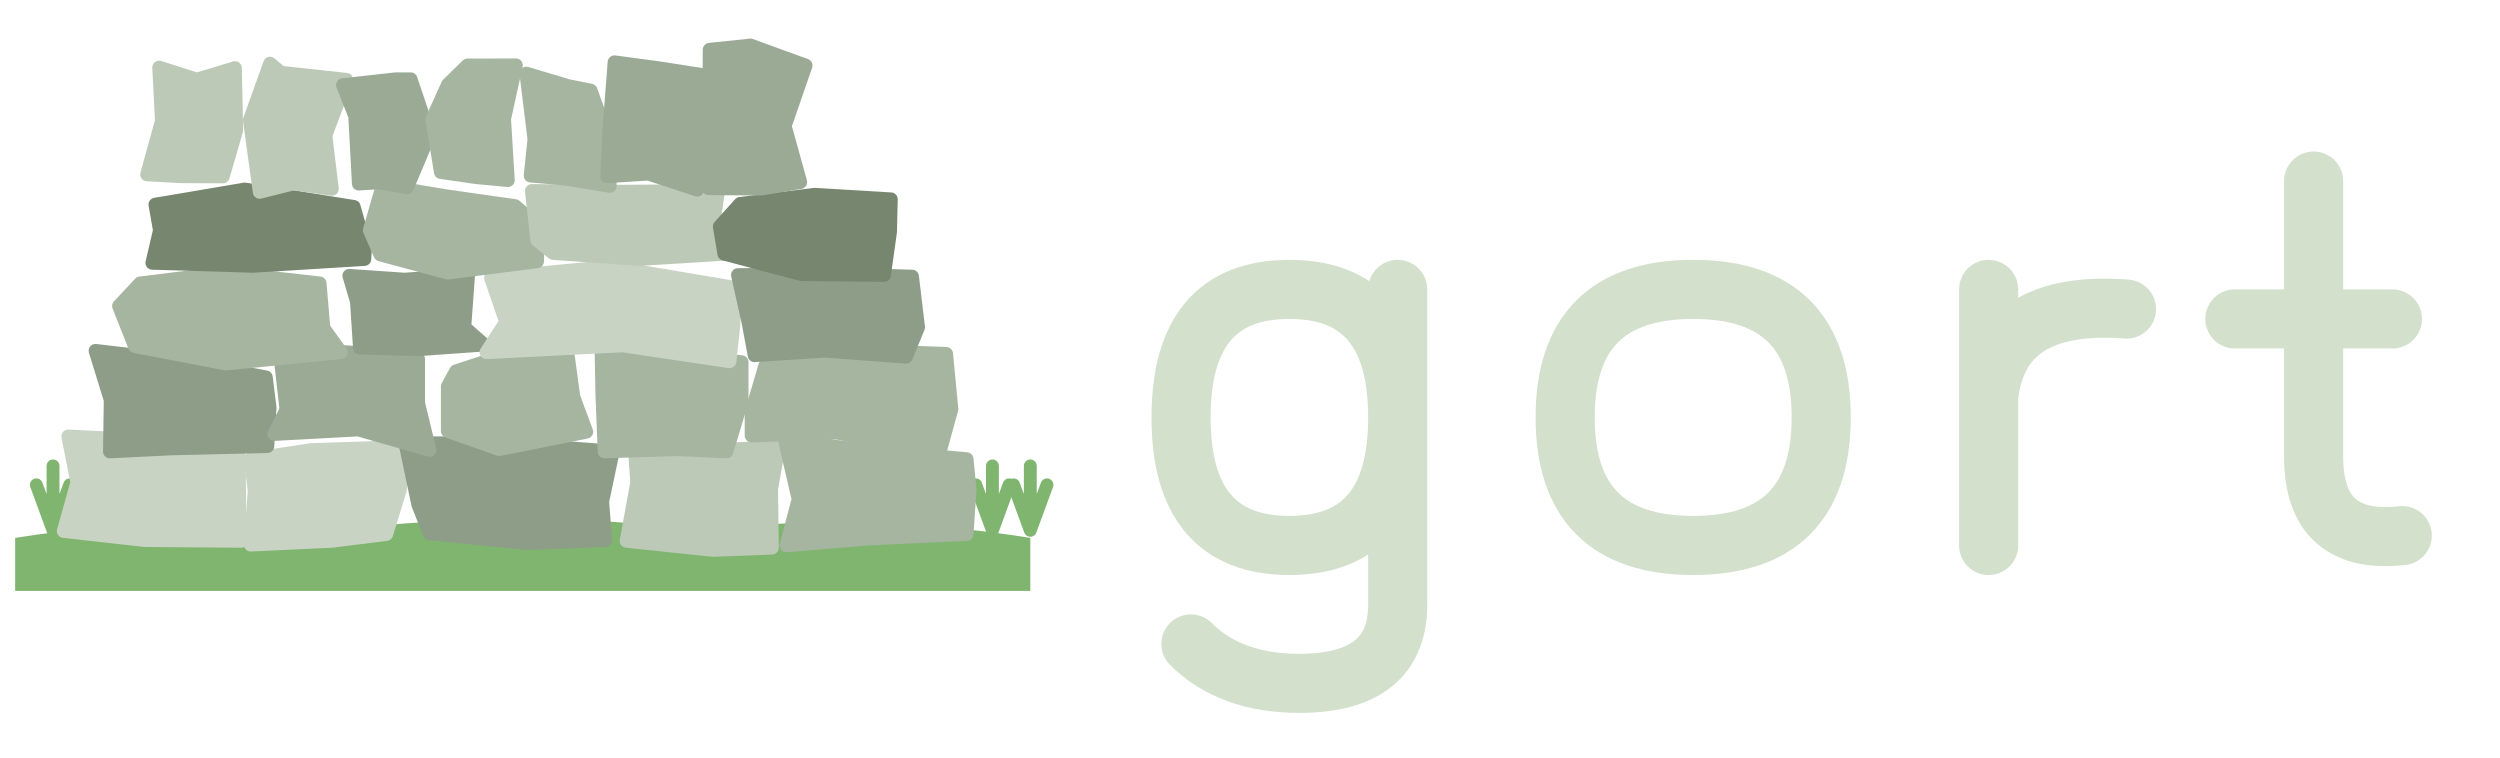
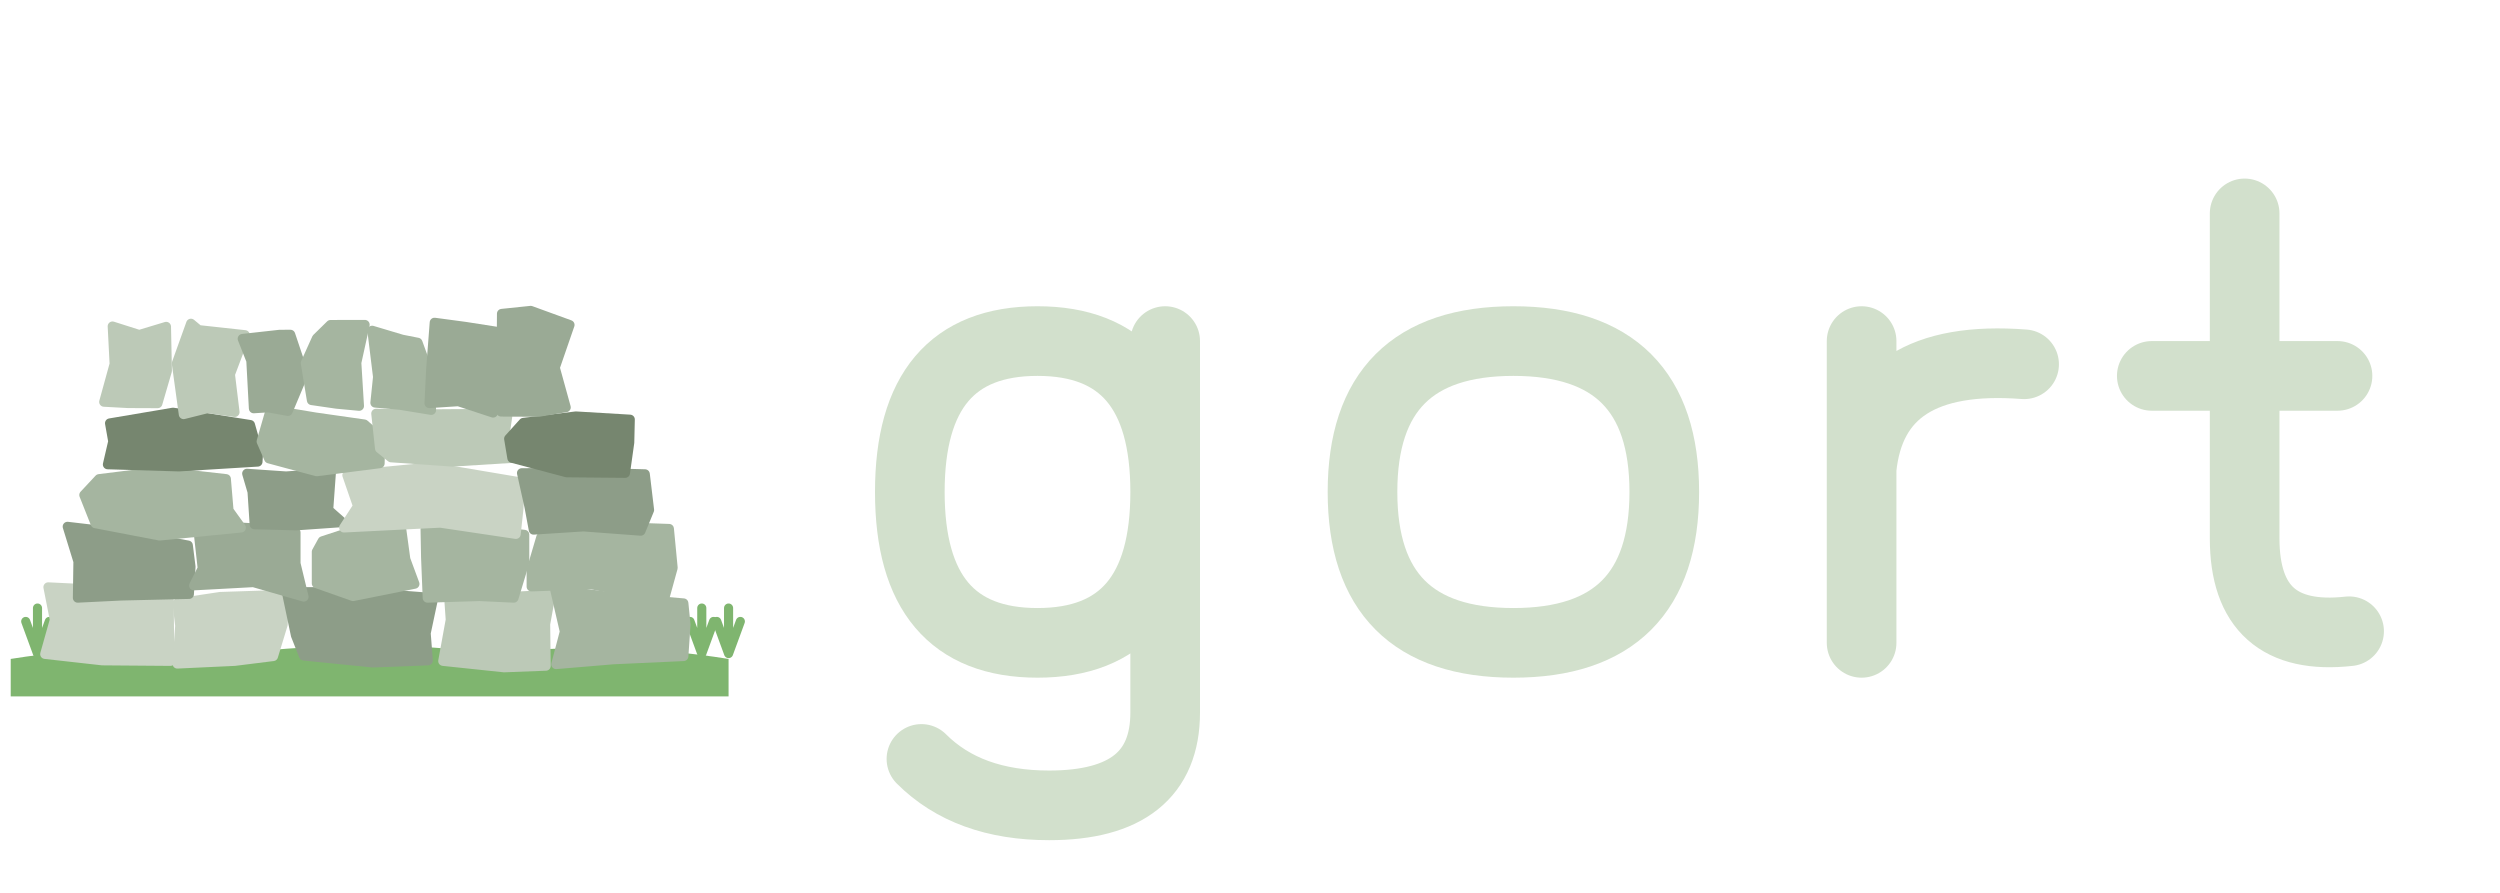
- <svg xmlns="http://www.w3.org/2000/svg" viewBox="-10 -2 330 100" role="img">
-   <path d="M-8 69 Q14 65.5 34 68 Q60 65 82 68 Q104 65.5 126 69 L126 76 L-8 76Z" fill="#7FB56F" />
-   <path d="M-3 68 l-2.2 -6 M-3 68 l0 -8.5 M-3 68 l2.2 -6" stroke="#7FB56F" stroke-width="1.7" stroke-linecap="round" fill="none" />
-   <path d="M3 68 l-2.2 -6 M3 68 l0 -8.5 M3 68 l2.2 -6" stroke="#7FB56F" stroke-width="1.7" stroke-linecap="round" fill="none" />
-   <path d="M121 68 l-2.2 -6 M121 68 l0 -8.5 M121 68 l2.2 -6" stroke="#7FB56F" stroke-width="1.7" stroke-linecap="round" fill="none" />
-   <path d="M126 68 l-2.2 -6 M126 68 l0 -8.5 M126 68 l2.2 -6" stroke="#7FB56F" stroke-width="1.7" stroke-linecap="round" fill="none" />
-   <path d="M-1.0 55.6 L9.3 56.1 L21.5 55.5 L21.6 65.3 L21.8 69.4 L9.1 69.3 L-1.6 68.1 L0.2 61.7Z" fill="#C9D3C4" stroke="#C9D3C4" stroke-width="1.8" stroke-linejoin="round" />
-   <path d="M23.1 58.6 L31.1 57.4 L43.1 57.0 L42.8 62.6 L41.0 68.5 L33.8 69.4 L23.1 69.9 L23.6 62.8Z" fill="#C9D3C4" stroke="#C9D3C4" stroke-width="1.8" stroke-linejoin="round" />
-   <path d="M43.5 56.5 L56.7 56.5 L70.9 57.6 L69.5 64.2 L69.9 69.3 L59.6 69.7 L46.7 68.4 L45.2 64.6Z" fill="#8D9D88" stroke="#8D9D88" stroke-width="1.8" stroke-linejoin="round" />
-   <path d="M73.8 57.4 L81.3 57.6 L92.8 57.0 L91.8 62.5 L91.9 70.3 L84.1 70.6 L72.7 69.4 L74.1 61.7Z" fill="#BCC9B7" stroke="#BCC9B7" stroke-width="1.8" stroke-linejoin="round" />
-   <path d="M93.6 56.1 L103.8 57.4 L117.6 58.6 L118.0 62.6 L117.6 68.5 L104.5 69.1 L93.8 70.0 L95.4 63.9Z" fill="#A5B5A0" stroke="#A5B5A0" stroke-width="1.8" stroke-linejoin="round" />
-   <path d="M2.6 44.3 L12.8 45.5 L25.1 47.8 L25.6 51.8 L25.3 56.9 L12.6 57.2 L4.5 57.6 L4.6 50.8Z" fill="#8D9D88" stroke="#8D9D88" stroke-width="1.8" stroke-linejoin="round" />
-   <path d="M26.9 44.0 L37.7 44.6 L45.2 45.4 L45.2 51.2 L46.7 57.4 L37.3 54.7 L26.2 55.3 L27.8 52.1Z" fill="#9AAA95" stroke="#9AAA95" stroke-width="1.8" stroke-linejoin="round" />
-   <path d="M50.2 47.0 L56.6 44.9 L64.8 43.8 L65.7 50.4 L67.4 55.0 L55.9 57.3 L49.1 54.9 L49.1 49.0Z" fill="#A5B5A0" stroke="#A5B5A0" stroke-width="1.8" stroke-linejoin="round" />
-   <path d="M69.4 44.8 L76.4 44.5 L87.9 45.8 L87.9 51.0 L85.9 57.6 L79.5 57.3 L69.8 57.6 L69.5 50.1Z" fill="#A5B5A0" stroke="#A5B5A0" stroke-width="1.8" stroke-linejoin="round" />
-   <path d="M91.0 46.3 L100.5 44.2 L114.9 44.7 L115.6 52.0 L114.0 57.8 L100.4 55.1 L89.2 55.5 L89.2 52.4Z" fill="#A5B5A0" stroke="#A5B5A0" stroke-width="1.8" stroke-linejoin="round" />
-   <path d="M8.5 35.4 L19.8 34.0 L32.2 35.4 L32.7 41.3 L35.0 44.5 L19.8 46.0 L7.8 43.7 L5.7 38.4Z" fill="#A5B5A0" stroke="#A5B5A0" stroke-width="1.8" stroke-linejoin="round" />
-   <path d="M36.1 34.4 L43.4 34.9 L51.8 34.3 L51.3 41.2 L53.9 43.5 L45.3 44.1 L37.5 43.9 L37.1 37.8Z" fill="#8D9D88" stroke="#8D9D88" stroke-width="1.8" stroke-linejoin="round" />
-   <path d="M54.8 34.7 L70.5 33.2 L87.1 36.0 L86.8 41.1 L86.3 45.7 L72.2 43.6 L54.2 44.5 L56.8 40.5Z" fill="#C9D3C4" stroke="#C9D3C4" stroke-width="1.8" stroke-linejoin="round" />
-   <path d="M87.4 34.3 L99.5 34.2 L110.4 34.5 L111.2 41.2 L109.6 45.1 L98.9 44.3 L89.6 44.9 L88.8 40.6Z" fill="#8D9D88" stroke="#8D9D88" stroke-width="1.8" stroke-linejoin="round" />
-   <path d="M10.5 25.0 L22.3 23.0 L36.7 25.3 L38.2 30.6 L38.1 32.2 L23.4 33.1 L10.1 32.7 L11.1 28.4Z" fill="#76866F" stroke="#76866F" stroke-width="1.8" stroke-linejoin="round" />
-   <path d="M40.5 22.5 L48.9 23.9 L58.0 25.2 L61.0 27.8 L60.9 32.5 L49.1 34.0 L40.2 31.6 L38.8 28.4Z" fill="#A5B5A0" stroke="#A5B5A0" stroke-width="1.8" stroke-linejoin="round" />
-   <path d="M60.2 23.2 L71.2 23.3 L84.8 23.2 L84.1 28.0 L85.7 31.5 L74.4 32.2 L63.0 31.4 L60.9 29.7Z" fill="#BCC9B7" stroke="#BCC9B7" stroke-width="1.8" stroke-linejoin="round" />
-   <path d="M87.7 24.9 L97.5 23.7 L107.6 24.3 L107.5 28.6 L106.7 34.3 L95.8 34.2 L85.6 31.5 L85.0 27.9Z" fill="#76866F" stroke="#76866F" stroke-width="1.8" stroke-linejoin="round" />
-   <path d="M10.4 7.3 L15.5 8.5 L20.4 6.6 L21.2 14.8 L19.9 21.0 L14.4 21.4 L9.9 21.5 L11.3 14.3Z" fill="#BCC9B7" stroke="#BCC9B7" stroke-width="1.8" stroke-linejoin="round" transform="rotate(4.4 15.8 14.9)" />
-   <path d="M25.1 6.6 L26.6 7.7 L35.3 8.1 L33.0 15.6 L34.3 22.6 L29.2 22.2 L24.8 23.6 L22.9 14.2Z" fill="#BCC9B7" stroke="#BCC9B7" stroke-width="1.8" stroke-linejoin="round" transform="rotate(3.6 28.7 15.1)" />
-   <path d="M35.0 9.5 L41.9 8.4 L43.9 8.3 L46.7 15.5 L44.1 22.6 L40.4 22.1 L37.7 22.4 L36.8 13.5Z" fill="#9AAA95" stroke="#9AAA95" stroke-width="1.8" stroke-linejoin="round" transform="rotate(2.7 40.8 15.0)" />
-   <path d="M49.4 9.0 L52.1 6.6 L58.5 6.9 L56.6 13.9 L56.7 22.0 L52.5 21.4 L47.9 20.5 L47.1 13.5Z" fill="#A5B5A0" stroke="#A5B5A0" stroke-width="1.8" stroke-linejoin="round" transform="rotate(-2.8 52.5 14.8)" />
-   <path d="M59.8 7.5 L65.3 9.4 L68.2 10.1 L70.2 16.4 L70.2 22.8 L64.4 21.6 L59.8 21.0 L60.5 16.2Z" fill="#A5B5A0" stroke="#A5B5A0" stroke-width="1.8" stroke-linejoin="round" transform="rotate(-2.4 64.4 15.5)" />
-   <path d="M70.6 6.6 L76.4 7.0 L83.0 7.6 L82.3 16.3 L82.6 22.7 L76.0 21.0 L70.6 21.7 L70.5 15.4Z" fill="#9AAA95" stroke="#9AAA95" stroke-width="1.8" stroke-linejoin="round" transform="rotate(3.7 76.9 14.3)" />
-   <path d="M83.6 4.6 L89.0 4.0 L96.3 6.6 L93.6 14.6 L95.7 22.0 L90.6 22.9 L83.6 22.9 L83.6 14.2Z" fill="#9AAA95" stroke="#9AAA95" stroke-width="1.8" stroke-linejoin="round" transform="rotate(0.4 89.7 13.7)" />
-   <g transform="translate(21.1 2.4) scale(1.3)">
+ <svg xmlns="http://www.w3.org/2000/svg" viewBox="-6 -2 280 100" role="img">
+   <g transform="translate(0 76) scale(0.6) translate(0 -76)">
+     <path d="M-8 69 Q14 65.5 34 68 Q60 65 82 68 Q104 65.5 126 69 L126 76 L-8 76Z" fill="#7FB56F" />
+     <path d="M-3 68 l-2.2 -6 M-3 68 l0 -8.5 M-3 68 l2.2 -6" stroke="#7FB56F" stroke-width="1.7" stroke-linecap="round" fill="none" />
+     <path d="M3 68 l-2.2 -6 M3 68 l0 -8.5 M3 68 l2.2 -6" stroke="#7FB56F" stroke-width="1.7" stroke-linecap="round" fill="none" />
+     <path d="M121 68 l-2.2 -6 M121 68 l0 -8.5 M121 68 l2.2 -6" stroke="#7FB56F" stroke-width="1.7" stroke-linecap="round" fill="none" />
+     <path d="M126 68 l-2.2 -6 M126 68 l0 -8.5 M126 68 l2.2 -6" stroke="#7FB56F" stroke-width="1.7" stroke-linecap="round" fill="none" />
+     <path d="M-1.0 55.6 L9.3 56.1 L21.5 55.5 L21.6 65.3 L21.8 69.4 L9.1 69.3 L-1.6 68.1 L0.2 61.7Z" fill="#C9D3C4" stroke="#C9D3C4" stroke-width="1.8" stroke-linejoin="round" />
+     <path d="M23.1 58.6 L31.1 57.4 L43.1 57.0 L42.8 62.6 L41.0 68.5 L33.8 69.4 L23.1 69.9 L23.6 62.8Z" fill="#C9D3C4" stroke="#C9D3C4" stroke-width="1.8" stroke-linejoin="round" />
+     <path d="M43.5 56.5 L56.7 56.5 L70.9 57.6 L69.5 64.2 L69.9 69.3 L59.6 69.7 L46.7 68.4 L45.2 64.6Z" fill="#8D9D88" stroke="#8D9D88" stroke-width="1.8" stroke-linejoin="round" />
+     <path d="M73.8 57.4 L81.3 57.6 L92.8 57.0 L91.8 62.5 L91.9 70.3 L84.1 70.6 L72.7 69.4 L74.1 61.7Z" fill="#BCC9B7" stroke="#BCC9B7" stroke-width="1.8" stroke-linejoin="round" />
+     <path d="M93.6 56.1 L103.8 57.4 L117.6 58.6 L118.0 62.6 L117.6 68.5 L104.5 69.1 L93.8 70.0 L95.4 63.9Z" fill="#A5B5A0" stroke="#A5B5A0" stroke-width="1.8" stroke-linejoin="round" />
+     <path d="M2.6 44.3 L12.8 45.5 L25.1 47.8 L25.6 51.8 L25.3 56.9 L12.6 57.2 L4.5 57.6 L4.6 50.8Z" fill="#8D9D88" stroke="#8D9D88" stroke-width="1.8" stroke-linejoin="round" />
+     <path d="M26.9 44.0 L37.7 44.6 L45.2 45.4 L45.2 51.2 L46.7 57.4 L37.3 54.7 L26.2 55.3 L27.8 52.1Z" fill="#9AAA95" stroke="#9AAA95" stroke-width="1.8" stroke-linejoin="round" />
+     <path d="M50.2 47.0 L56.6 44.9 L64.8 43.8 L65.7 50.4 L67.4 55.0 L55.9 57.3 L49.1 54.9 L49.1 49.0Z" fill="#A5B5A0" stroke="#A5B5A0" stroke-width="1.8" stroke-linejoin="round" />
+     <path d="M69.4 44.8 L76.4 44.5 L87.9 45.8 L87.9 51.0 L85.9 57.6 L79.5 57.3 L69.8 57.6 L69.5 50.1Z" fill="#A5B5A0" stroke="#A5B5A0" stroke-width="1.8" stroke-linejoin="round" />
+     <path d="M91.0 46.3 L100.5 44.2 L114.9 44.7 L115.6 52.0 L114.0 57.8 L100.4 55.1 L89.2 55.5 L89.2 52.4Z" fill="#A5B5A0" stroke="#A5B5A0" stroke-width="1.8" stroke-linejoin="round" />
+     <path d="M8.5 35.4 L19.8 34.0 L32.2 35.4 L32.7 41.3 L35.0 44.5 L19.8 46.0 L7.8 43.7 L5.7 38.4Z" fill="#A5B5A0" stroke="#A5B5A0" stroke-width="1.8" stroke-linejoin="round" />
+     <path d="M36.1 34.4 L43.4 34.9 L51.8 34.3 L51.3 41.2 L53.9 43.5 L45.3 44.1 L37.5 43.9 L37.1 37.8Z" fill="#8D9D88" stroke="#8D9D88" stroke-width="1.8" stroke-linejoin="round" />
+     <path d="M54.8 34.7 L70.5 33.2 L87.1 36.0 L86.8 41.1 L86.3 45.7 L72.2 43.6 L54.2 44.5 L56.8 40.5Z" fill="#C9D3C4" stroke="#C9D3C4" stroke-width="1.8" stroke-linejoin="round" />
+     <path d="M87.4 34.3 L99.5 34.2 L110.4 34.5 L111.2 41.2 L109.6 45.1 L98.9 44.3 L89.6 44.9 L88.8 40.6Z" fill="#8D9D88" stroke="#8D9D88" stroke-width="1.8" stroke-linejoin="round" />
+     <path d="M10.5 25.0 L22.3 23.0 L36.7 25.3 L38.2 30.6 L38.1 32.2 L23.4 33.1 L10.1 32.7 L11.1 28.4Z" fill="#76866F" stroke="#76866F" stroke-width="1.8" stroke-linejoin="round" />
+     <path d="M40.5 22.5 L48.9 23.9 L58.0 25.2 L61.0 27.8 L60.9 32.5 L49.1 34.0 L40.2 31.6 L38.8 28.4Z" fill="#A5B5A0" stroke="#A5B5A0" stroke-width="1.8" stroke-linejoin="round" />
+     <path d="M60.2 23.2 L71.2 23.3 L84.8 23.2 L84.1 28.0 L85.7 31.5 L74.4 32.2 L63.0 31.4 L60.9 29.7Z" fill="#BCC9B7" stroke="#BCC9B7" stroke-width="1.8" stroke-linejoin="round" />
+     <path d="M87.7 24.9 L97.5 23.7 L107.6 24.3 L107.5 28.6 L106.7 34.3 L95.8 34.2 L85.6 31.5 L85.0 27.9Z" fill="#76866F" stroke="#76866F" stroke-width="1.8" stroke-linejoin="round" />
+     <path d="M10.4 7.3 L15.5 8.5 L20.4 6.6 L21.2 14.8 L19.9 21.0 L14.4 21.4 L9.9 21.5 L11.3 14.3Z" fill="#BCC9B7" stroke="#BCC9B7" stroke-width="1.8" stroke-linejoin="round" transform="rotate(4.4 15.8 14.9)" />
+     <path d="M25.1 6.6 L26.6 7.7 L35.3 8.1 L33.0 15.6 L34.3 22.6 L29.2 22.2 L24.8 23.6 L22.9 14.2Z" fill="#BCC9B7" stroke="#BCC9B7" stroke-width="1.8" stroke-linejoin="round" transform="rotate(3.6 28.7 15.1)" />
+     <path d="M35.0 9.5 L41.9 8.4 L43.9 8.3 L46.7 15.5 L44.1 22.6 L40.4 22.1 L37.7 22.4 L36.8 13.5Z" fill="#9AAA95" stroke="#9AAA95" stroke-width="1.8" stroke-linejoin="round" transform="rotate(2.7 40.8 15.0)" />
+     <path d="M49.4 9.0 L52.1 6.6 L58.5 6.9 L56.6 13.9 L56.7 22.0 L52.5 21.4 L47.9 20.5 L47.1 13.5Z" fill="#A5B5A0" stroke="#A5B5A0" stroke-width="1.8" stroke-linejoin="round" transform="rotate(-2.8 52.5 14.8)" />
+     <path d="M59.8 7.5 L65.3 9.4 L68.2 10.1 L70.2 16.4 L70.2 22.8 L64.4 21.6 L59.8 21.0 L60.5 16.2Z" fill="#A5B5A0" stroke="#A5B5A0" stroke-width="1.8" stroke-linejoin="round" transform="rotate(-2.4 64.4 15.5)" />
+     <path d="M70.6 6.6 L76.4 7.0 L83.0 7.6 L82.3 16.3 L82.6 22.7 L76.0 21.0 L70.6 21.7 L70.5 15.4Z" fill="#9AAA95" stroke="#9AAA95" stroke-width="1.8" stroke-linejoin="round" transform="rotate(3.7 76.9 14.3)" />
+     <path d="M83.6 4.6 L89.0 4.0 L96.3 6.6 L93.6 14.6 L95.7 22.0 L90.6 22.9 L83.6 22.9 L83.6 14.2Z" fill="#9AAA95" stroke="#9AAA95" stroke-width="1.8" stroke-linejoin="round" transform="rotate(0.4 89.7 13.7)" />
+   </g>
+   <g transform="translate(-28.9 2.4) scale(1.3)">
    <path fill="none" stroke="#D2E0CC" stroke-width="6" stroke-linecap="round" stroke-linejoin="round" d="M118 26 V58 Q118 66 108 66 Q101 66 97 62 M118 39 Q118 52 107 52 Q96 52 96 39 Q96 26 107 26 Q118 26 118 39" />
    <path fill="none" stroke="#D2E0CC" stroke-width="6" stroke-linecap="round" stroke-linejoin="round" d="M161 39 Q161 52 148 52 Q135 52 135 39 Q135 26 148 26 Q161 26 161 39" />
    <path fill="none" stroke="#D2E0CC" stroke-width="6" stroke-linecap="round" stroke-linejoin="round" d="M178 26 V52 M178 37 Q179 27 192 28" />
    <path fill="none" stroke="#D2E0CC" stroke-width="6" stroke-linecap="round" stroke-linejoin="round" d="M211 15 V43 Q211 52 220 51 M203 29 H219" />
  </g>
</svg>
